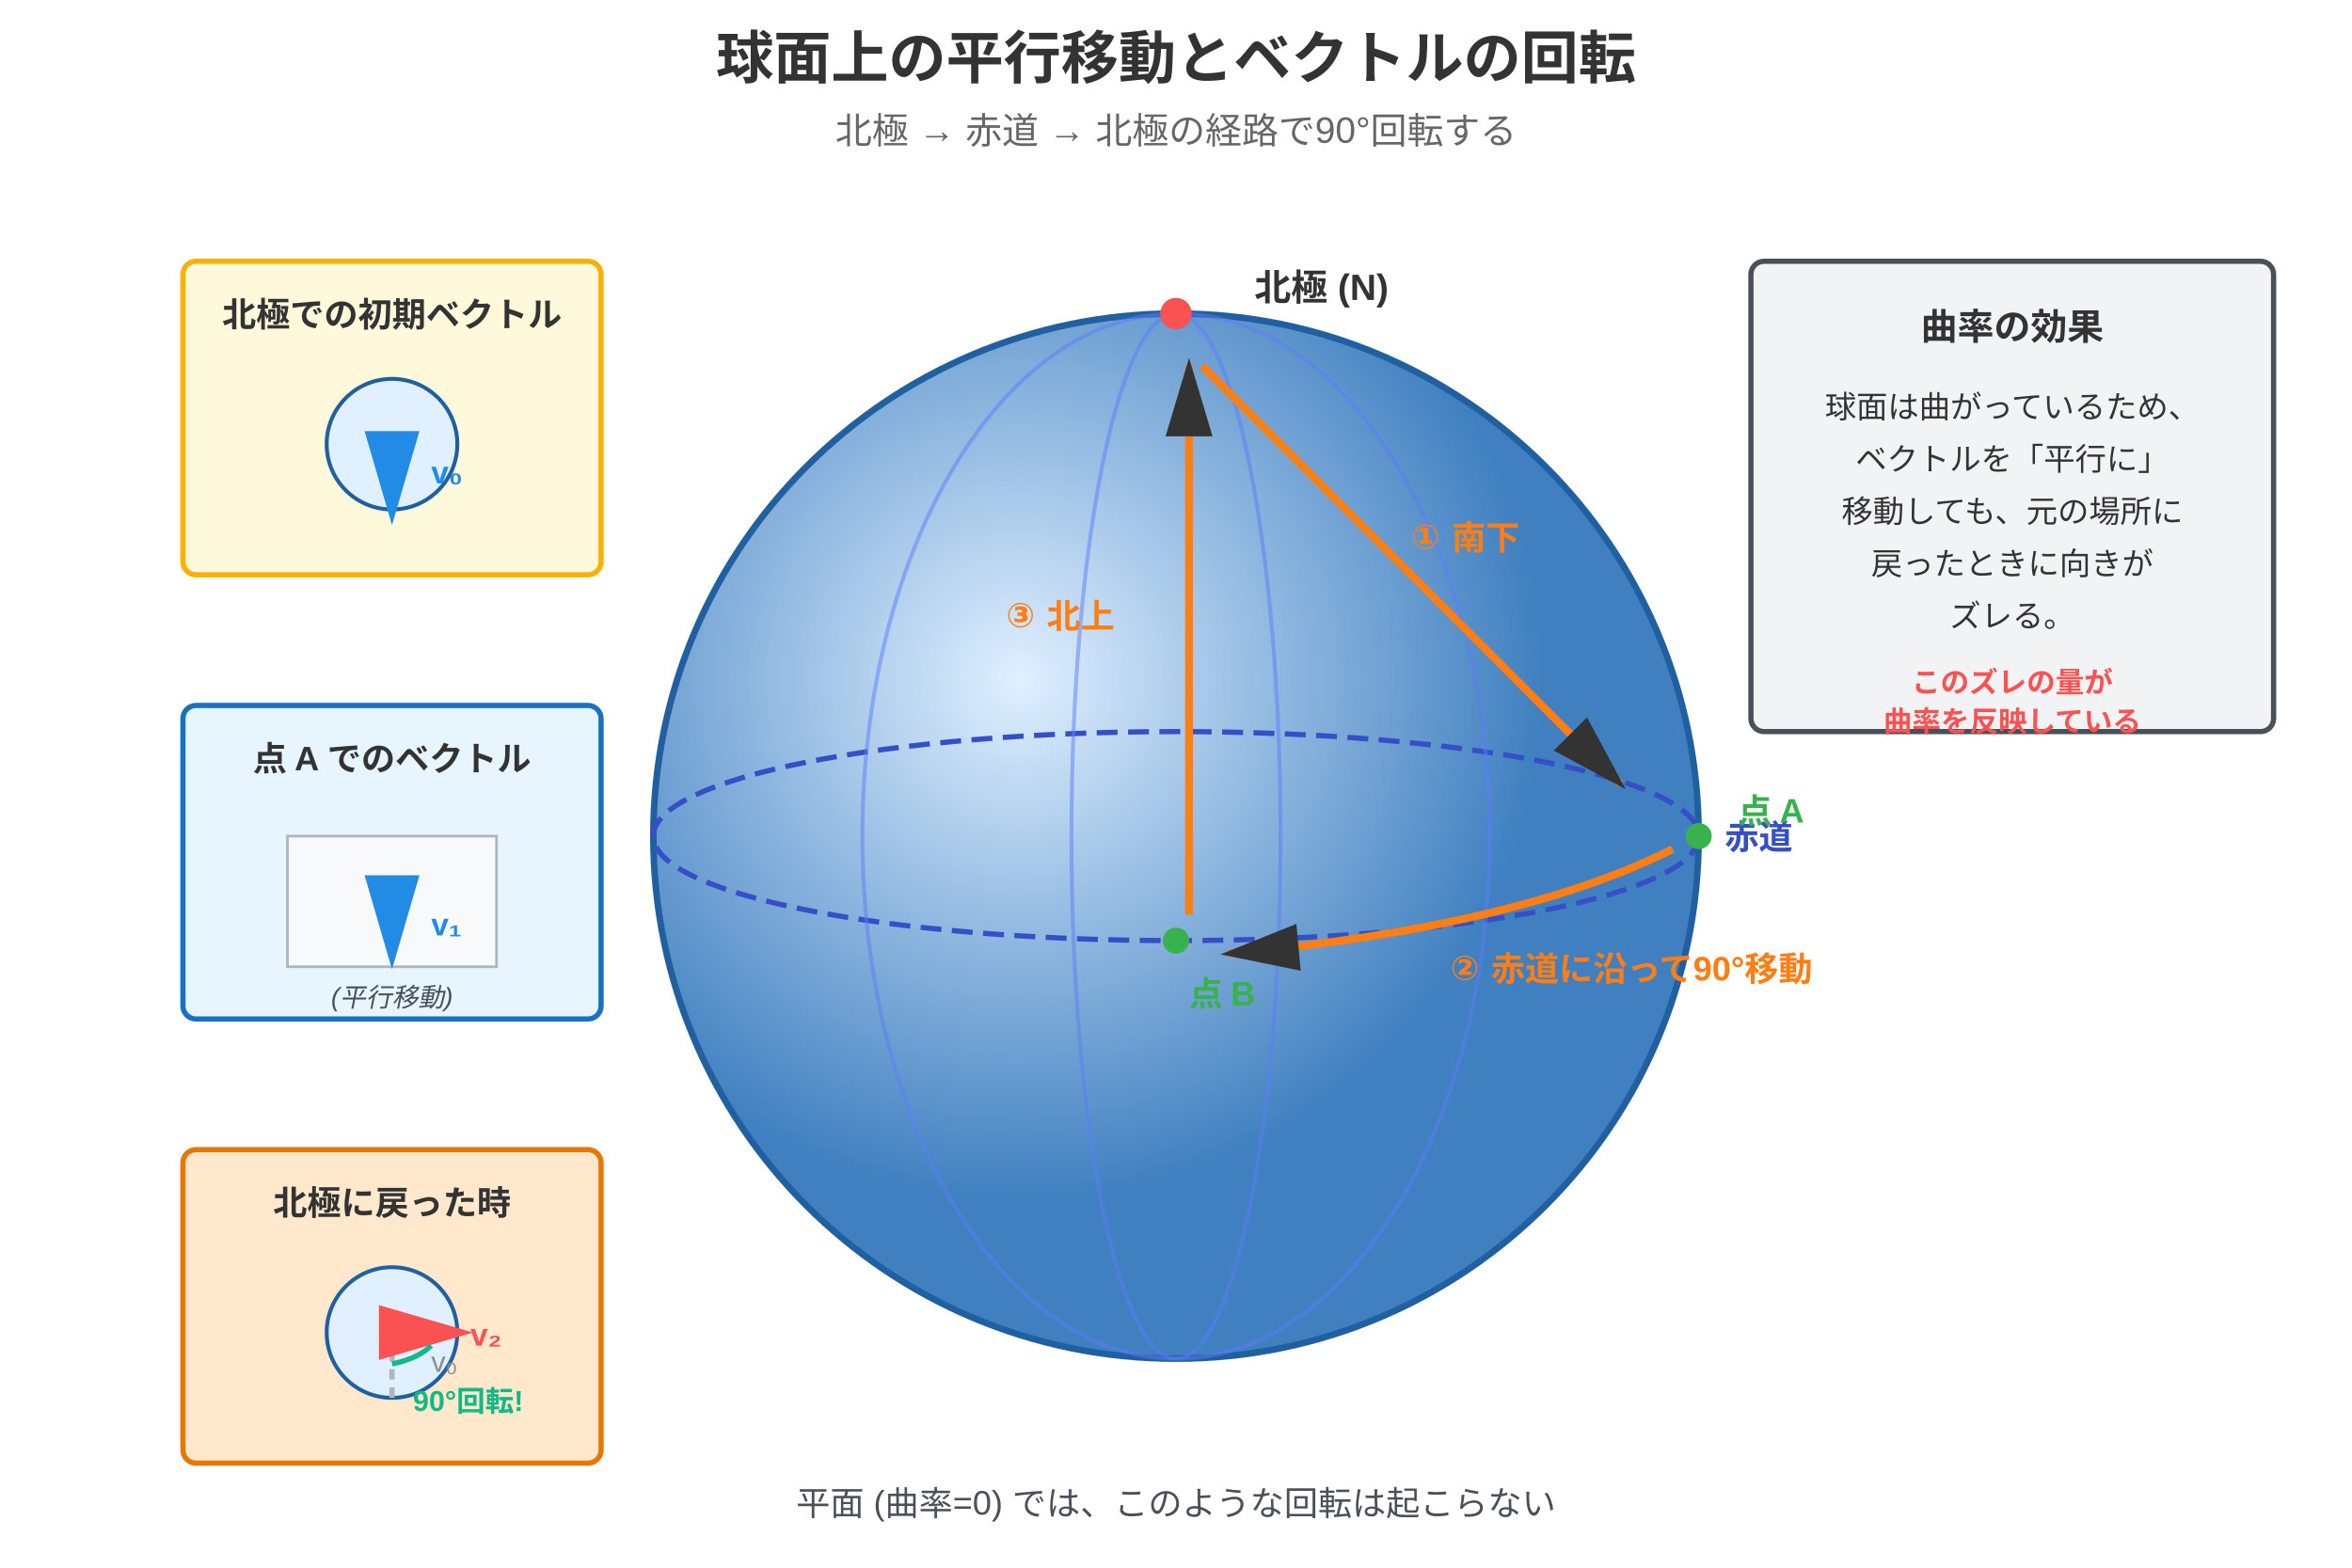
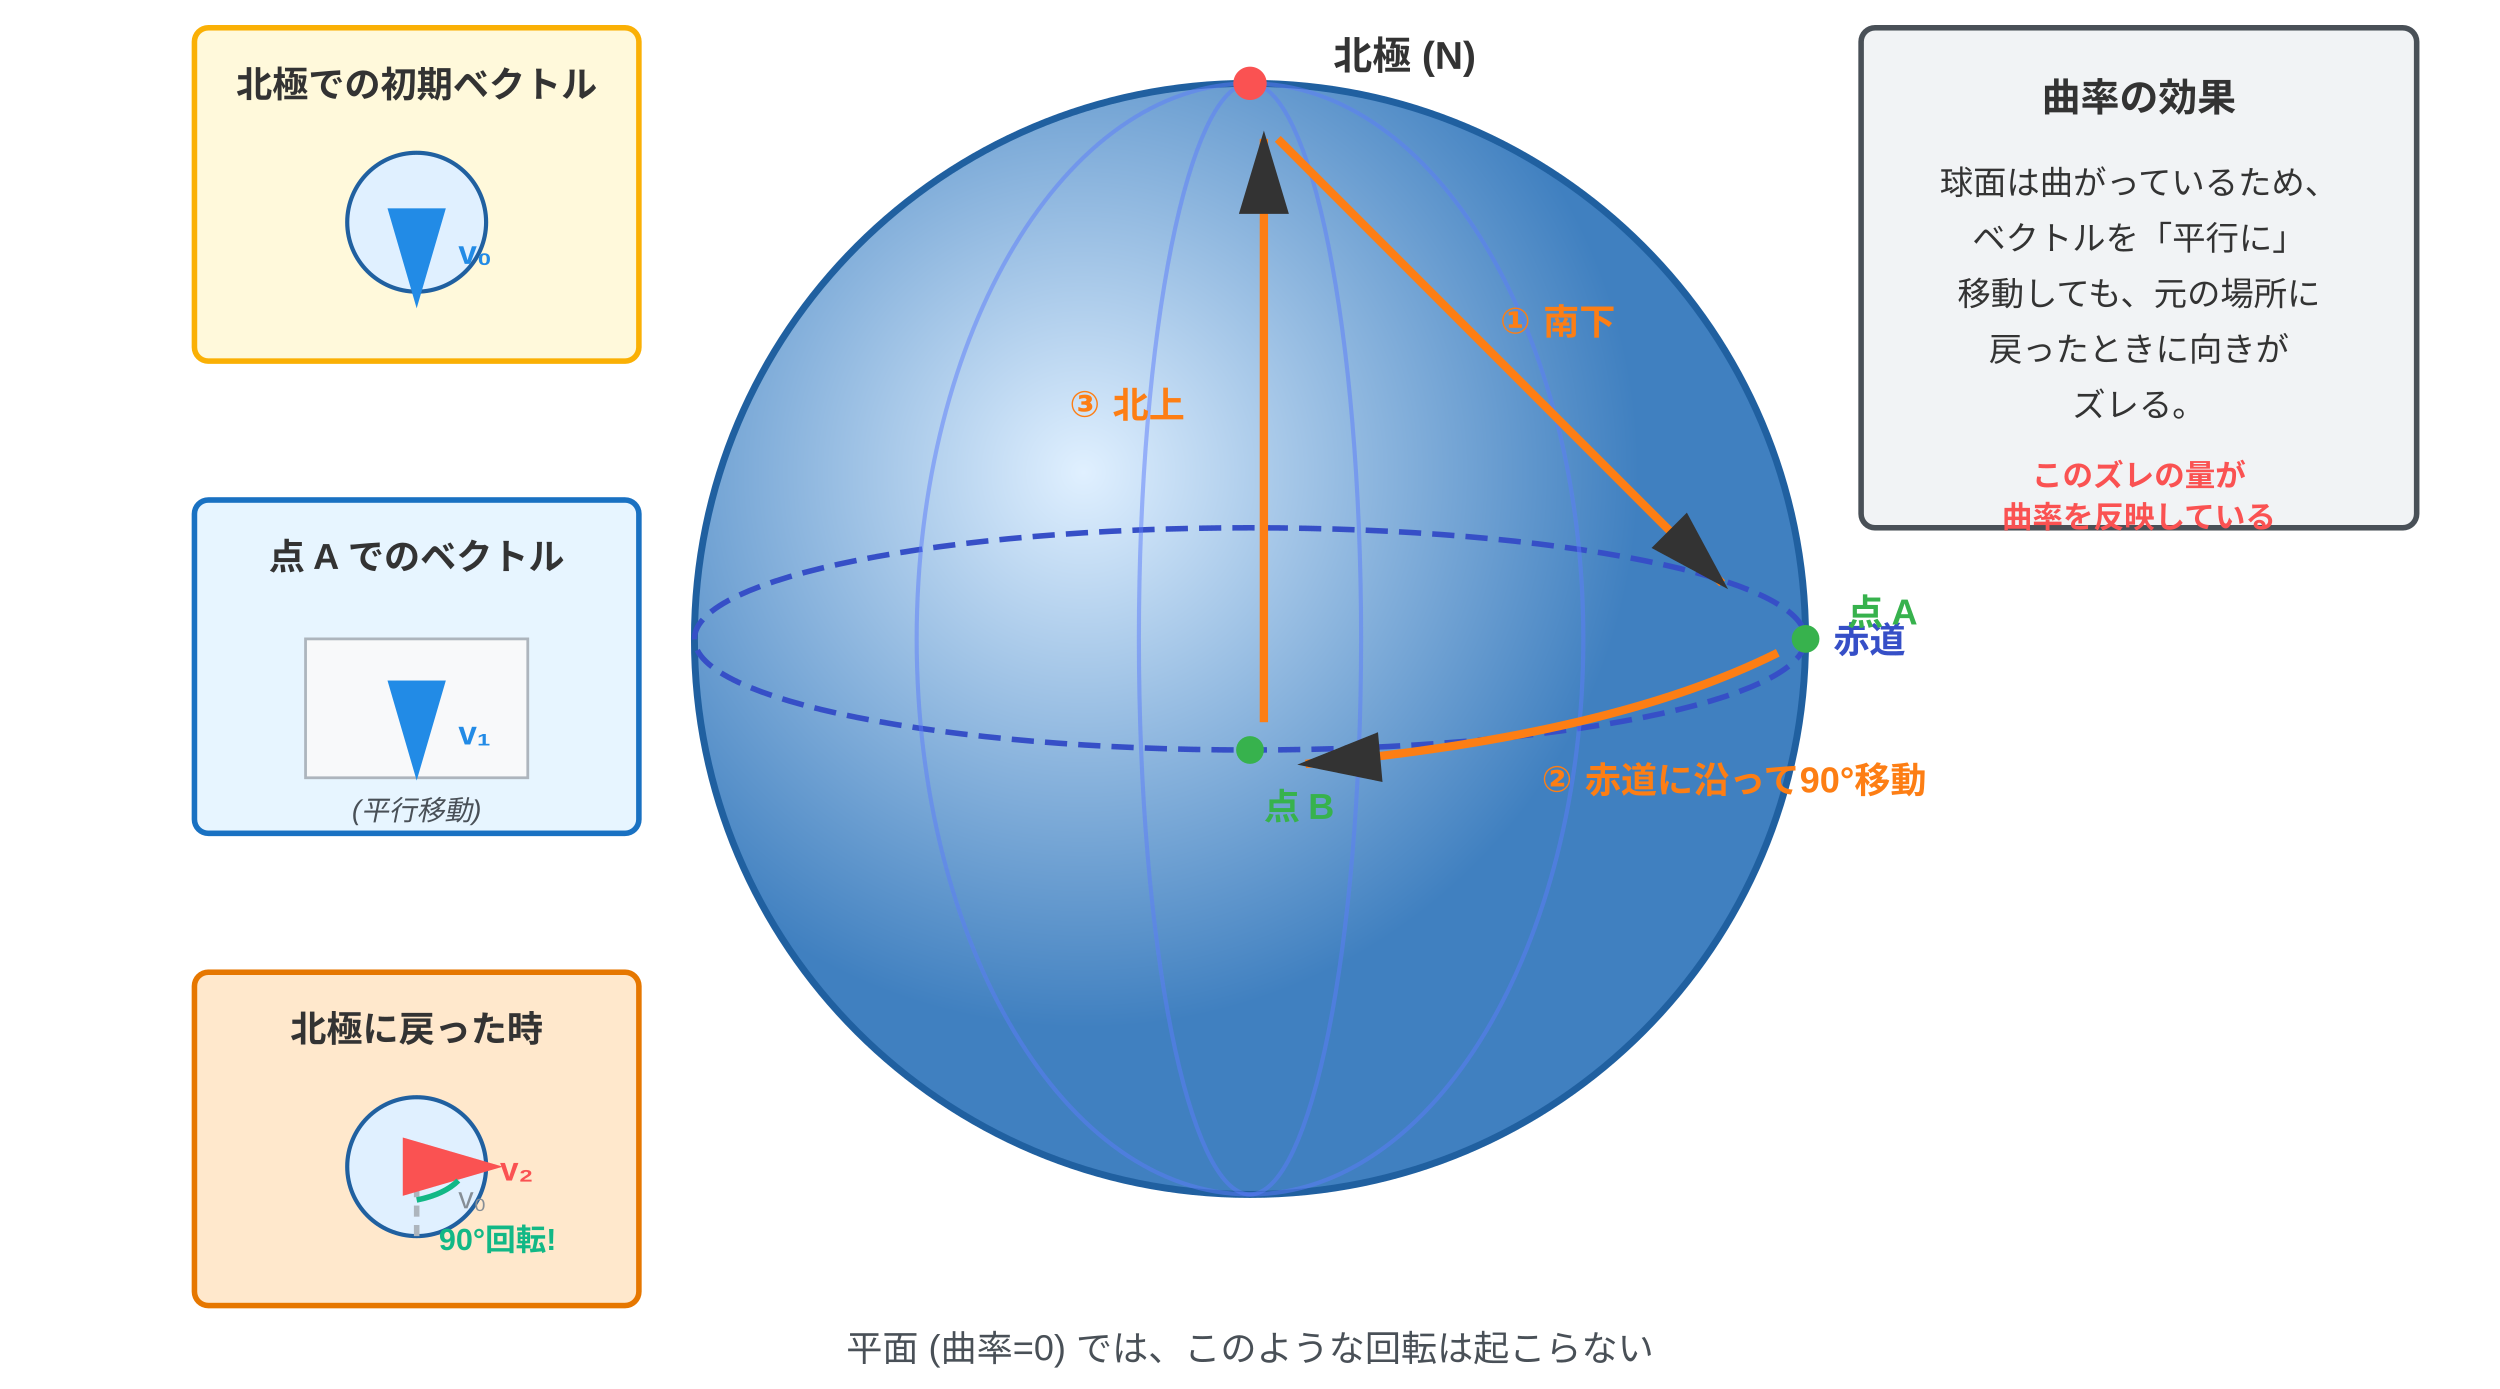
- <svg xmlns="http://www.w3.org/2000/svg" viewBox="0 0 900 600">
+ <svg xmlns="http://www.w3.org/2000/svg" viewBox="0 90 900 500">
  <defs>
    <marker id="arrowhead4" markerWidth="10" markerHeight="10" refX="9" refY="3" orient="auto">
      <polygon points="0 0, 10 3, 0 6" fill="#333" />
    </marker>
    <marker id="arrowhead-red2" markerWidth="12" markerHeight="12" refX="10" refY="3.5" orient="auto">
      <polygon points="0 0, 12 3.5, 0 7" fill="#fa5252" />
    </marker>
    <marker id="arrowhead-blue2" markerWidth="12" markerHeight="12" refX="10" refY="3.5" orient="auto">
      <polygon points="0 0, 12 3.5, 0 7" fill="#228be6" />
    </marker>
    <radialGradient id="sphereGrad3" cx="35%" cy="35%">
      <stop offset="0%" style="stop-color:#e0f0ff;stop-opacity:1" />
      <stop offset="100%" style="stop-color:#4080c0;stop-opacity:1" />
    </radialGradient>
  </defs>
-   <text x="450" y="30" font-family="Arial, sans-serif" font-size="22" font-weight="bold" text-anchor="middle" fill="#333">球面上の平行移動とベクトルの回転</text>
-   <text x="450" y="55" font-family="Arial, sans-serif" font-size="14" text-anchor="middle" fill="#666">北極 → 赤道 → 北極の経路で90°回転する</text>
  <g id="main-sphere">
    <circle cx="450" cy="320" r="200" fill="url(#sphereGrad3)" stroke="#2060a0" stroke-width="2.5" />
    <ellipse cx="450" cy="320" rx="200" ry="40" fill="none" stroke="#364fc7" stroke-width="2" stroke-dasharray="8,4" />
    <text x="660" y="325" font-family="Arial, sans-serif" font-size="13" fill="#364fc7" font-weight="bold">赤道</text>
    <ellipse cx="450" cy="320" rx="40" ry="200" fill="none" stroke="#5c7cfa" stroke-width="1.5" opacity="0.5" />
    <ellipse cx="450" cy="320" rx="120" ry="200" fill="none" stroke="#5c7cfa" stroke-width="1.5" opacity="0.5" />
    <circle cx="450" cy="120" r="6" fill="#fa5252" />
    <text x="480" y="115" font-family="Arial, sans-serif" font-size="14" fill="#333" font-weight="bold">北極 (N)</text>
    <circle cx="650" cy="320" r="5" fill="#37b24d" />
    <text x="665" y="315" font-family="Arial, sans-serif" font-size="13" fill="#37b24d" font-weight="bold">点 A</text>
    <circle cx="450" cy="360" r="5" fill="#37b24d" />
    <text x="455" y="385" font-family="Arial, sans-serif" font-size="13" fill="#37b24d" font-weight="bold">点 B</text>
    <path d="M 460,140 Q 520,200 620,300" fill="none" stroke="#fd7e14" stroke-width="3" marker-end="url(#arrowhead4)" />
    <text x="540" y="210" font-family="Arial, sans-serif" font-size="13" fill="#fd7e14" font-weight="bold">① 南下</text>
    <path d="M 640,325 Q 580,355 470,365" fill="none" stroke="#fd7e14" stroke-width="3" marker-end="url(#arrowhead4)" />
    <text x="555" y="375" font-family="Arial, sans-serif" font-size="13" fill="#fd7e14" font-weight="bold">② 赤道に沿って90°移動</text>
    <path d="M 455,350 Q 455,250 455,140" fill="none" stroke="#fd7e14" stroke-width="3" marker-end="url(#arrowhead4)" />
    <text x="385" y="240" font-family="Arial, sans-serif" font-size="13" fill="#fd7e14" font-weight="bold">③ 北上</text>
  </g>
  <g id="vector-start">
    <rect x="70" y="100" width="160" height="120" fill="#fff9db" stroke="#fab005" stroke-width="2" rx="5" />
    <text x="150" y="125" font-family="Arial, sans-serif" font-size="13" font-weight="bold" text-anchor="middle" fill="#333">北極での初期ベクトル</text>
    <circle cx="150" cy="170" r="25" fill="#e0f0ff" stroke="#2060a0" stroke-width="1.5" />
    <circle cx="150" cy="170" r="2" fill="#fa5252" />
    <line x1="150" y1="170" x2="150" y2="195" stroke="#228be6" stroke-width="3" marker-end="url(#arrowhead-blue2)" />
    <text x="165" y="185" font-family="Arial, sans-serif" font-size="12" fill="#228be6" font-weight="bold">v₀</text>
  </g>
  <g id="vector-A">
    <rect x="70" y="270" width="160" height="120" fill="#e7f5ff" stroke="#1971c2" stroke-width="2" rx="5" />
    <text x="150" y="295" font-family="Arial, sans-serif" font-size="13" font-weight="bold" text-anchor="middle" fill="#333">点 A でのベクトル</text>
    <rect x="110" y="320" width="80" height="50" fill="#f8f9fa" stroke="#adb5bd" stroke-width="1" />
    <circle cx="150" cy="345" r="2" fill="#37b24d" />
    <line x1="150" y1="345" x2="150" y2="365" stroke="#228be6" stroke-width="3" marker-end="url(#arrowhead-blue2)" />
    <text x="165" y="358" font-family="Arial, sans-serif" font-size="12" fill="#228be6" font-weight="bold">v₁</text>
    <text x="150" y="385" font-family="Arial, sans-serif" font-size="10" text-anchor="middle" fill="#495057" font-style="italic">(平行移動)</text>
  </g>
  <g id="vector-end">
    <rect x="70" y="440" width="160" height="120" fill="#ffe8cc" stroke="#e67700" stroke-width="2" rx="5" />
    <text x="150" y="465" font-family="Arial, sans-serif" font-size="13" font-weight="bold" text-anchor="middle" fill="#333">北極に戻った時</text>
    <circle cx="150" cy="510" r="25" fill="#e0f0ff" stroke="#2060a0" stroke-width="1.5" />
    <circle cx="150" cy="510" r="2" fill="#fa5252" />
    <line x1="150" y1="510" x2="150" y2="535" stroke="#adb5bd" stroke-width="2" stroke-dasharray="4,3" />
    <text x="165" y="525" font-family="Arial, sans-serif" font-size="11" fill="#868e96">v₀</text>
    <line x1="150" y1="510" x2="175" y2="510" stroke="#fa5252" stroke-width="3" marker-end="url(#arrowhead-red2)" />
    <text x="180" y="515" font-family="Arial, sans-serif" font-size="12" fill="#fa5252" font-weight="bold">v₂</text>
    <path d="M 150,522 Q 160,520 165,515" fill="none" stroke="#12b886" stroke-width="2" />
    <text x="158" y="540" font-family="Arial, sans-serif" font-size="11" fill="#12b886" font-weight="bold">90°回転!</text>
  </g>
  <rect x="670" y="100" width="200" height="180" fill="#f1f3f5" stroke="#495057" stroke-width="2" rx="5" />
  <text x="770" y="130" font-family="Arial, sans-serif" font-size="14" font-weight="bold" text-anchor="middle" fill="#333">曲率の効果</text>
  <text x="770" y="160" font-family="Arial, sans-serif" font-size="12" text-anchor="middle" fill="#333">
    球面は曲がっているため、
  </text>
  <text x="770" y="180" font-family="Arial, sans-serif" font-size="12" text-anchor="middle" fill="#333">
    ベクトルを「平行に」
  </text>
  <text x="770" y="200" font-family="Arial, sans-serif" font-size="12" text-anchor="middle" fill="#333">
    移動しても、元の場所に
  </text>
  <text x="770" y="220" font-family="Arial, sans-serif" font-size="12" text-anchor="middle" fill="#333">
    戻ったときに向きが
  </text>
  <text x="770" y="240" font-family="Arial, sans-serif" font-size="12" text-anchor="middle" fill="#333">
    ズレる。
  </text>
  <text x="770" y="265" font-family="Arial, sans-serif" font-size="11" text-anchor="middle" fill="#fa5252" font-weight="bold">
    このズレの量が
  </text>
  <text x="770" y="280" font-family="Arial, sans-serif" font-size="11" text-anchor="middle" fill="#fa5252" font-weight="bold">
    曲率を反映している
  </text>
  <text x="450" y="580" font-family="Arial, sans-serif" font-size="13" text-anchor="middle" fill="#495057">
    平面 (曲率=0) では、このような回転は起こらない
  </text>
</svg>
